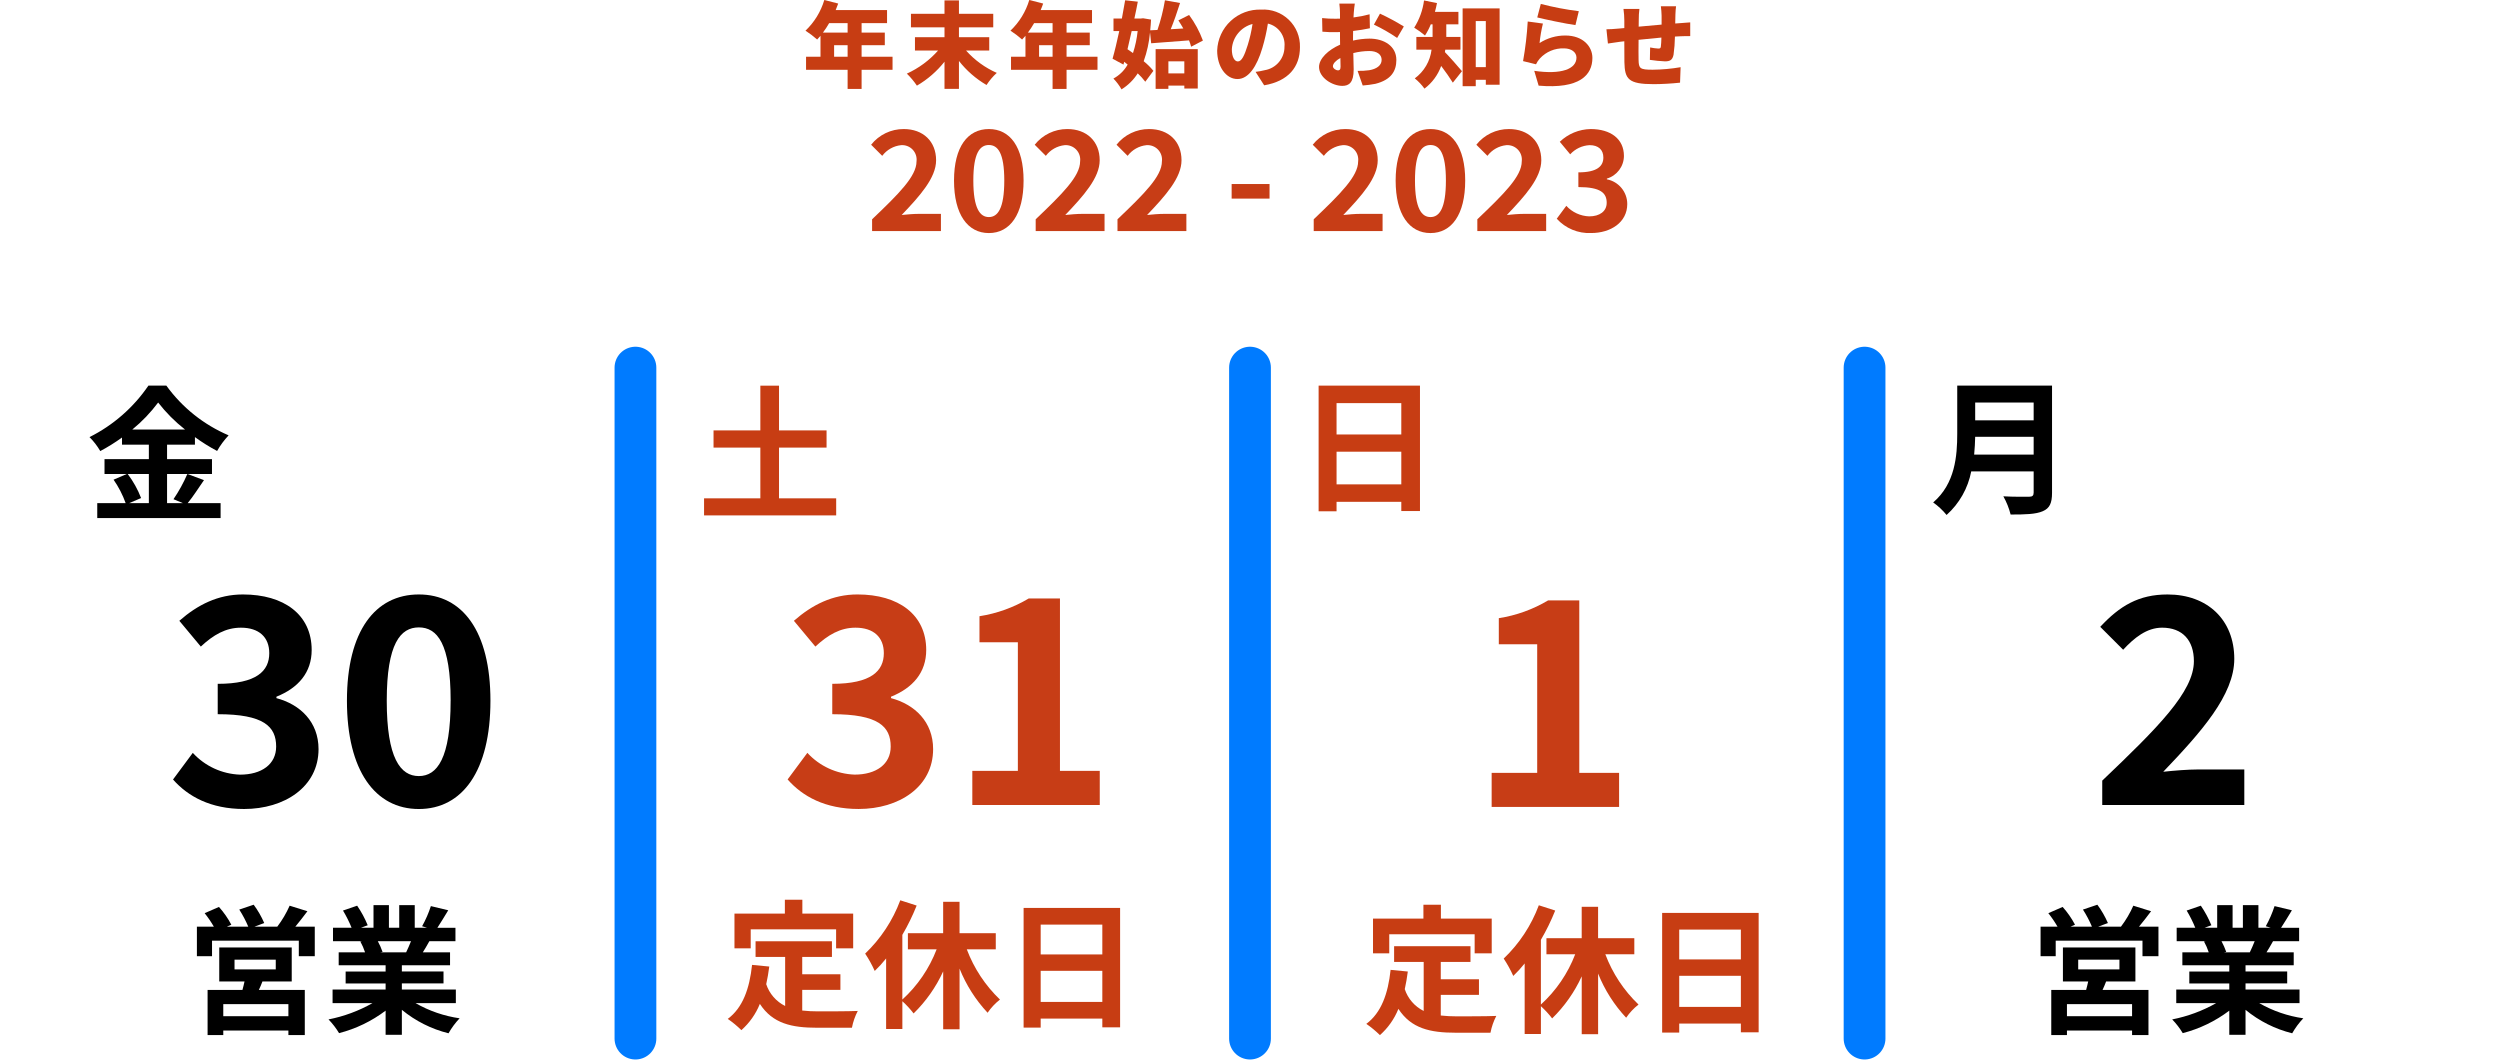
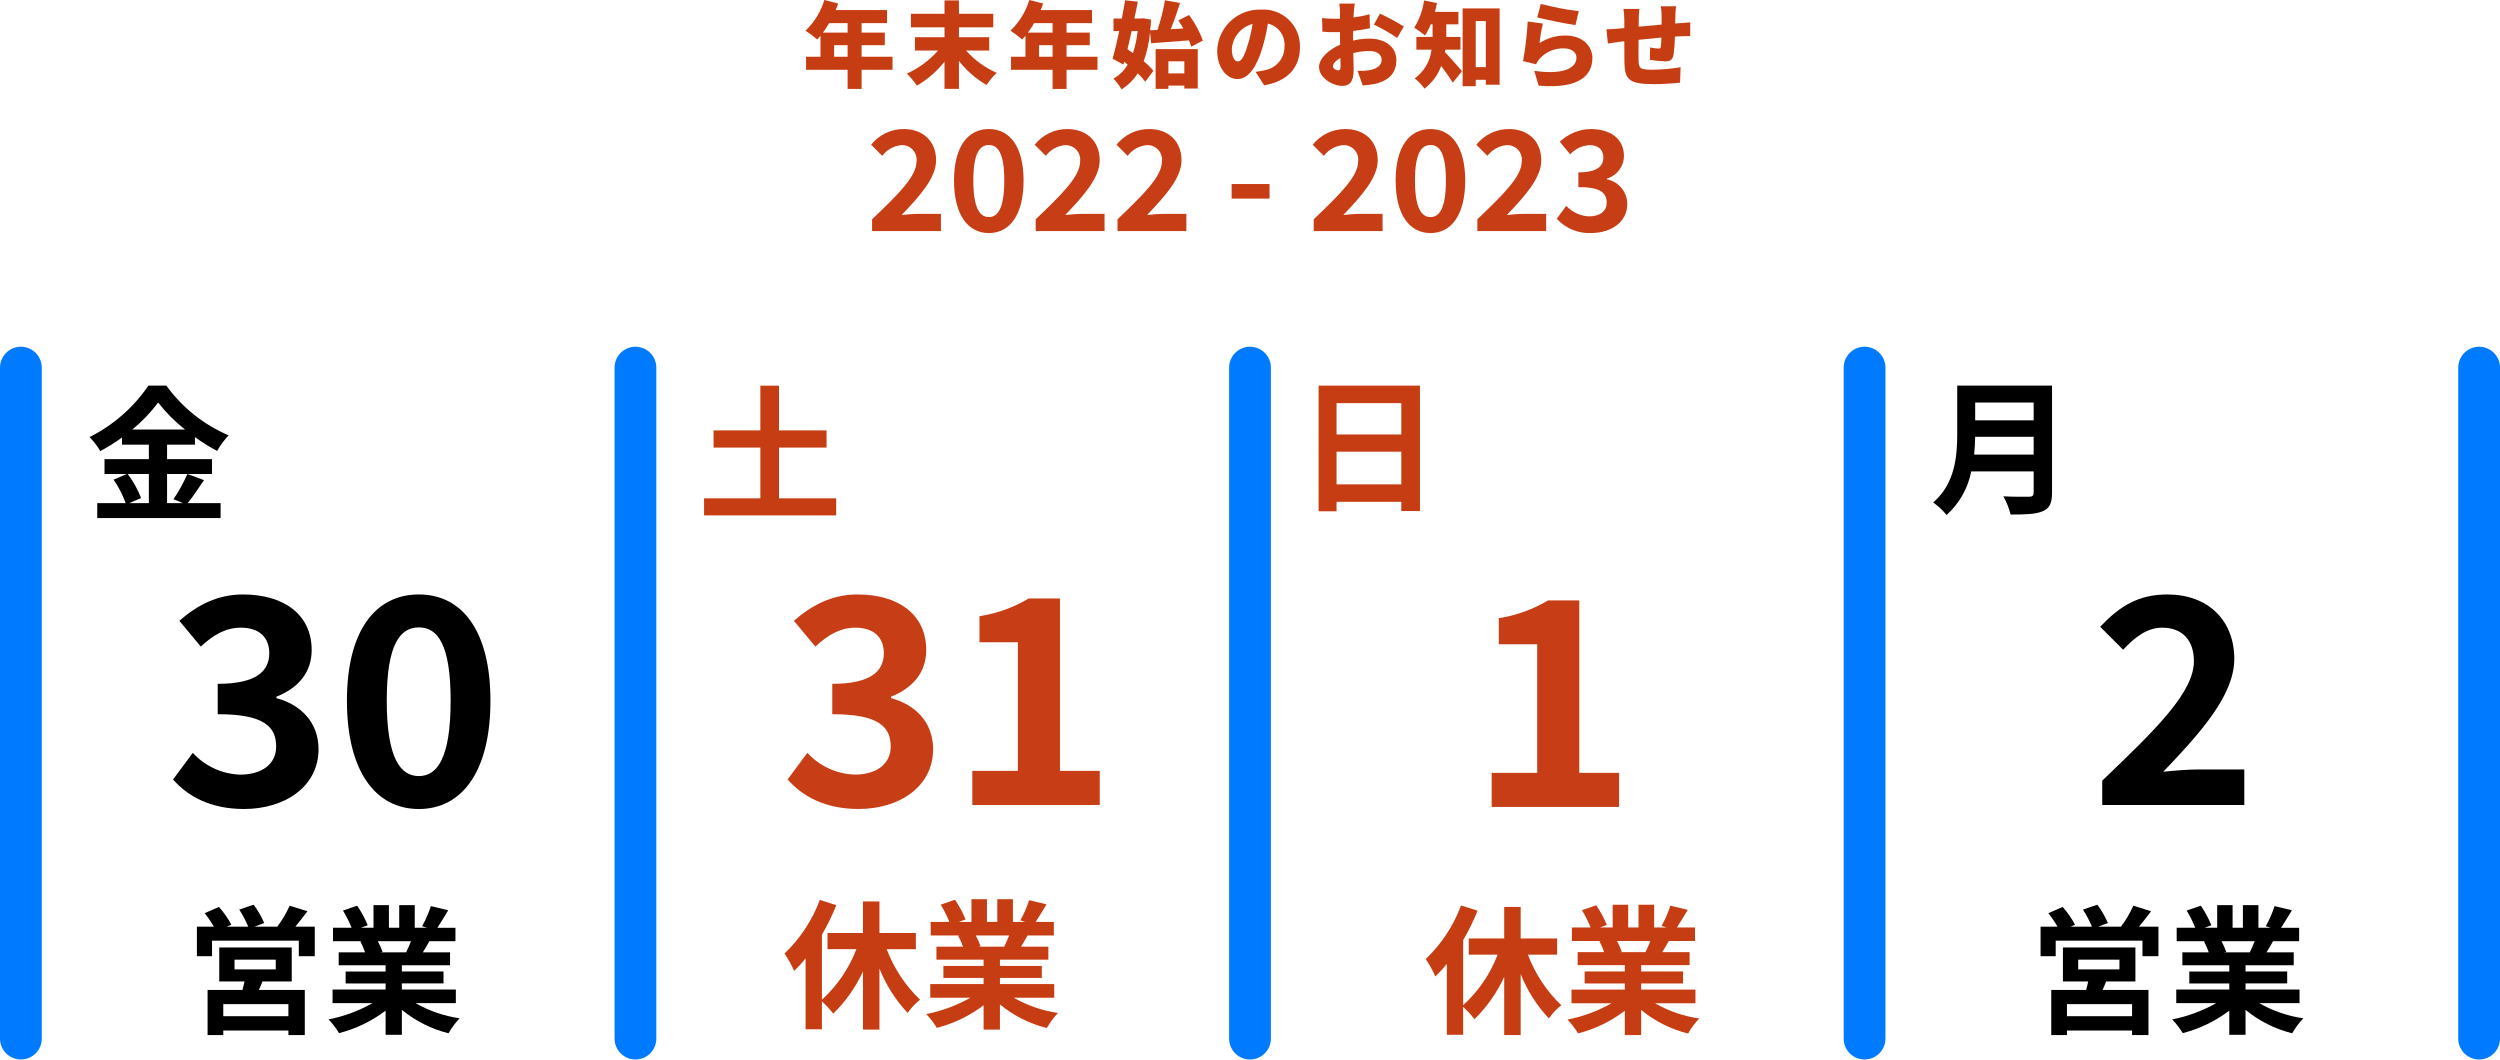
<svg xmlns="http://www.w3.org/2000/svg" width="419" height="177.57" viewBox="0 0 419 177.57">
  <defs>
    <clipPath id="clip-path">
      <rect id="Rectangle_2" data-name="Rectangle 2" width="126.73" height="17.429" transform="translate(0 0)" fill="#c73d16" />
    </clipPath>
    <clipPath id="clip-path-2">
      <rect id="Rectangle_3" data-name="Rectangle 3" width="53.2" height="35.96" fill="none" />
+     </clipPath>
+     <clipPath id="clip-path-3">
+       <rect id="Rectangle_4" data-name="Rectangle 4" width="45.834" height="21.85" fill="none" />
    </clipPath>
  </defs>
  <g id="Group_33" data-name="Group 33" transform="translate(-755 -321.37)">
    <g id="Group_22" data-name="Group 22" transform="translate(-5.124 -30.63)">
      <path id="Path_15" data-name="Path 15" d="M288.714,11.7h-5.186v3.2h-2.344V11.7h-6.966V9.513h2.421V6c-.187.219-.376.437-.562.625a15.658,15.658,0,0,0-1.953-1.484A11.708,11.708,0,0,0,277.279,0l2.328.594c-.125.359-.265.734-.422,1.093h8.608V3.874h-4.265V5.467h3.889V7.576h-3.889V9.513h5.186ZM278.092,3.874a15.621,15.621,0,0,1-1.047,1.593h4.139V3.874Zm3.092,3.7H278.92V9.513h2.264Z" transform="translate(621 352)" fill="#c73d13" />
      <path id="Path_16" data-name="Path 16" d="M301.45,8.469a14.99,14.99,0,0,0,5.155,3.749,10.239,10.239,0,0,0-1.719,2.03,16.3,16.3,0,0,1-4.624-4.03V14.9h-2.42V10.343a16.49,16.49,0,0,1-4.625,4.015,12.925,12.925,0,0,0-1.686-2.015,15.622,15.622,0,0,0,5.233-3.874H292.89V6.235h4.952V4.58h-5.624V2.314h5.624V.065h2.42V2.314h5.749V4.58h-5.749V6.235h5.077V8.469Z" transform="translate(620.581 351.998)" fill="#c73d13" />
      <path id="Path_17" data-name="Path 17" d="M323.914,11.7h-5.186v3.2h-2.343V11.7h-6.967V9.513h2.421V6c-.187.219-.375.437-.562.625a15.651,15.651,0,0,0-1.953-1.484A11.718,11.718,0,0,0,312.48,0l2.327.594c-.124.359-.265.734-.422,1.093h8.608V3.874h-4.265V5.467h3.889V7.576h-3.889V9.513h5.186ZM313.292,3.874a15.454,15.454,0,0,1-1.047,1.593h4.14V3.874Zm3.093,3.7h-2.264V9.513h2.264Z" transform="translate(620.152 352)" fill="#c73d13" />
      <path id="Path_18" data-name="Path 18" d="M333.139,5.406a19.507,19.507,0,0,1-1.062,4.858,10.594,10.594,0,0,1,1.624,1.609L332.343,13.7a10.824,10.824,0,0,0-1.265-1.406,8.6,8.6,0,0,1-2.718,2.687A8.792,8.792,0,0,0,327,13.169a6.029,6.029,0,0,0,2.389-2.342c-.186-.156-.389-.312-.578-.468l-.125.468-1.828-.985c.36-1.249.75-2.905,1.125-4.639h-.968V3.109h1.405c.2-1.062.39-2.092.547-3.061l2.124.234c-.171.907-.359,1.859-.577,2.827h1.061l.391-.046,1.343.219c-.03.625-.077,1.218-.141,1.8l1.218-.062A31.675,31.675,0,0,0,335.639.048l2.53.454c-.468,1.5-1.031,3.093-1.561,4.4l2.109-.125c-.266-.468-.547-.937-.829-1.358l1.8-.907A17.333,17.333,0,0,1,342,6.8l-1.968,1.031a8.437,8.437,0,0,0-.36-1.062c-2.233.187-4.576.359-6.341.484Zm-3.077-.2c-.235,1.047-.468,2.078-.7,3.046.3.2.609.407.921.641a17.613,17.613,0,0,0,.781-3.687Zm4.015,3.031h7.06v6.607h-2.249v-.5h-2.672V14.9h-2.139Zm2.139,4.061h2.671V10.279h-2.671Z" transform="translate(619.73 351.999)" fill="#c73d13" />
      <path id="Path_19" data-name="Path 19" d="M352.7,14.334l-1.437-2.25a11.7,11.7,0,0,0,1.531-.281,3.956,3.956,0,0,0,3.312-3.936,3.619,3.619,0,0,0-2.781-3.874A31.1,31.1,0,0,1,352.4,8.07c-.921,3.124-2.328,5.217-4.17,5.217-1.938,0-3.406-2.093-3.406-4.764A7.125,7.125,0,0,1,352.2,1.649a6.123,6.123,0,0,1,6.5,6.3c0,3.3-1.936,5.7-6,6.389m-4.405-4c.626,0,1.094-.953,1.656-2.765a23.324,23.324,0,0,0,.8-3.515,4.659,4.659,0,0,0-3.468,4.218c0,1.359.468,2.062,1.015,2.062" transform="translate(619.297 351.96)" fill="#c73d13" />
      <path id="Path_20" data-name="Path 20" d="M368.143,2.14l-.047.8a19.7,19.7,0,0,0,2.7-.531l.047,2.343c-.859.187-1.858.344-2.812.453-.016.328-.016.656-.016,1v.61a13.224,13.224,0,0,1,2.749-.328c2.468,0,4.515,1.265,4.515,3.577,0,1.828-.844,3.328-3.514,4a17.65,17.65,0,0,1-2.126.281l-.858-2.452a11.894,11.894,0,0,0,1.953-.109c1.2-.2,2.077-.781,2.077-1.734,0-.921-.781-1.484-2.077-1.484a11.3,11.3,0,0,0-2.672.344c.031,1.171.063,2.265.063,2.749,0,2.2-.781,2.749-1.9,2.749-1.687,0-3.906-1.374-3.906-3.171,0-1.406,1.561-2.875,3.53-3.734-.016-.406-.016-.812-.016-1.218V5.388c-.25.016-.468.016-.671.016a20.21,20.21,0,0,1-2.281-.078l-.047-2.281a18.423,18.423,0,0,0,2.249.109c.234,0,.484,0,.749-.016V2.155c0-.328-.061-1.235-.109-1.531h2.593c-.062.3-.14,1.11-.172,1.516m-2.671,9.669c.234,0,.453-.062.453-.609,0-.3-.016-.829-.03-1.469-.782.437-1.251.953-1.251,1.39,0,.376.532.688.829.688m11.06-7.357-1.124,1.922a29.007,29.007,0,0,0-3.891-2.234L372.533,2.3a38.512,38.512,0,0,1,4,2.156" transform="translate(618.875 351.985)" fill="#c73d13" />
      <path id="Path_21" data-name="Path 21" d="M383.87,8.328a3.158,3.158,0,0,1-.062.406c.828.843,2.452,2.7,2.858,3.2l-1.53,1.922c-.5-.812-1.25-1.875-1.953-2.8a8.258,8.258,0,0,1-2.8,3.8,8.913,8.913,0,0,0-1.625-1.718,7,7,0,0,0,2.813-4.811h-2.547V6.188h2.718V4.079h-.3a10.932,10.932,0,0,1-.969,1.875,14.132,14.132,0,0,0-1.811-1.313A11.243,11.243,0,0,0,380.309.08l2.17.438c-.093.484-.2.984-.343,1.468h3.936V4.079h-2.031V6.188h2.374v2.14Zm9.107-6.92V14.2h-2.312v-.828h-1.687v1.077h-2.2V1.408Zm-2.312,2.125h-1.687v7.717h1.687Z" transform="translate(618.482 351.998)" fill="#c73d13" />
      <path id="Path_22" data-name="Path 22" d="M400.123,7.233a7.869,7.869,0,0,1,4.326-1.265c2.938,0,4.53,1.827,4.53,3.748,0,2.89-2.139,5.248-9.012,4.655l-.734-2.484c4.56.671,7.076-.312,7.076-2.218,0-.89-.844-1.547-2.094-1.547a5.242,5.242,0,0,0-4.045,1.7,3.937,3.937,0,0,0-.641.969l-2.17-.532a56.728,56.728,0,0,0,.781-6.639l2.546.344a24.133,24.133,0,0,0-.562,3.264M406.7,1.891l-.562,2.328c-1.641-.219-5.17-.968-6.4-1.281l.594-2.265A49.235,49.235,0,0,0,406.7,1.891" transform="translate(618.031 351.984)" fill="#c73d13" />
      <path id="Path_23" data-name="Path 23" d="M423.237,2.542c-.017.547-.031,1-.031,1.422.3-.017.593-.048.86-.062.437-.032,1.14-.079,1.654-.126v2.3c-.3-.016-1.249.016-1.672.031-.264.017-.562.031-.89.047a24.935,24.935,0,0,1-.233,3.046c-.188.907-.609,1.11-1.454,1.11a24.461,24.461,0,0,1-2.515-.25L419,7.978a9.105,9.105,0,0,0,1.373.187c.267,0,.391-.047.424-.328.047-.375.077-.906.094-1.515-1.25.108-2.625.249-3.828.375-.017,1.327-.017,2.671,0,3.358.03,1.453.218,1.656,2.359,1.656a29.411,29.411,0,0,0,4.686-.423l-.094,2.594a44.071,44.071,0,0,1-4.406.249c-4.279,0-4.856-.859-4.92-3.686-.016-.671-.016-2.093-.016-3.5-.282.031-.516.062-.7.078-.5.062-1.641.234-2.047.3l-.249-2.39c.421,0,1.217-.031,2.14-.125.2-.016.5-.047.859-.078V3.494a14.553,14.553,0,0,0-.142-1.968h2.671a12.917,12.917,0,0,0-.109,1.828c0,.265,0,.672-.015,1.14,1.2-.108,2.562-.233,3.842-.344v-1.5a15.079,15.079,0,0,0-.124-1.578h2.546c-.047.234-.094,1.016-.109,1.469" transform="translate(617.686 351.974)" fill="#c73d13" />
-     </g>
-     <g id="Group_20" data-name="Group 20" transform="translate(-40.937 -178.927)">
-       <path id="Path_24" data-name="Path 24" d="M96.39,18.663a24.042,24.042,0,0,0,2.652.139c1.257,0,5.1,0,6.655-.07a10.39,10.39,0,0,0-.977,2.816H98.9c-4.281,0-7.469-.7-9.61-4a11.66,11.66,0,0,1-3.1,4.4,16.936,16.936,0,0,0-2.28-1.885c2.513-1.862,3.653-5.073,4.072-9.052l2.885.279c-.139,1.047-.3,2.025-.512,2.955A6.268,6.268,0,0,0,93.527,17.9V9.68H88.57V7.051h12.8V9.68H96.39v2.909h6.4V15.2h-6.4ZM87.756,8.238H85.033V2.42h8.448V.093h2.931V2.42h8.517V8.238h-2.861V5.05H87.756Z" transform="translate(834 651)" fill="#c73d13" />
-       <path id="Path_25" data-name="Path 25" d="M123.97,8.4a22.755,22.755,0,0,0,5.562,8.424,9.868,9.868,0,0,0-2.072,2.21,23.768,23.768,0,0,1-4.7-7.4V21.8h-2.746V12.1a23.636,23.636,0,0,1-4.956,7.05,15.387,15.387,0,0,0-1.885-2.047v4.654H110.45V9.936a20.985,20.985,0,0,1-1.908,2.094,20.13,20.13,0,0,0-1.605-2.909A23.882,23.882,0,0,0,112.824.186l2.746.884a36.721,36.721,0,0,1-2.4,4.91V16.824A22.072,22.072,0,0,0,118.92,8.4H114.1V5.7h5.91V.442h2.746V5.7h6.073V8.4Z" transform="translate(834 651)" fill="#c73d13" />
-       <path id="Path_26" data-name="Path 26" d="M149.666,1.466V21.478h-2.979V20.012H136.355v1.512h-2.862V1.466ZM136.355,9.261h10.332v-5H136.355Zm10.332,2.746H136.355v5.212h10.332Z" transform="translate(834 651)" fill="#c73d13" />
    </g>
    <g id="Group_21" data-name="Group 21" transform="translate(-46 -178)">
      <path id="Path_27" data-name="Path 27" d="M19.756,3.676V8.633H17.08V6.026H2.536V8.633H0V3.676H2.839A18.467,18.467,0,0,0,1.3,1.419L3.7.372A15,15,0,0,1,5.771,3.351l-.745.325H8.609A18.976,18.976,0,0,0,7.1.814L9.518,0a15.708,15.708,0,0,1,1.768,3.071l-1.629.605h3.817A17.38,17.38,0,0,0,15.544.163l2.978.93c-.674.885-1.373,1.815-2.024,2.583Zm-8.773,9.192c-.186.512-.395.977-.6,1.419h7.7V21.85H15.335v-.768H4.421v.768H1.792V14.287H7.633c.116-.465.256-.954.348-1.419H3.746v-5.7H15.894v5.7Zm4.352,3.793H4.421v2.024H15.335ZM6.307,10.843h6.91V9.214H6.307Z" transform="translate(834 651)" />
      <path id="Path_28" data-name="Path 28" d="M36.655,16.5a20.8,20.8,0,0,0,7.377,2.537,12.936,12.936,0,0,0-1.861,2.513,19.861,19.861,0,0,1-7.82-3.933V21.8H31.629V17.755a22.076,22.076,0,0,1-7.8,3.769,12.89,12.89,0,0,0-1.769-2.3A24.475,24.475,0,0,0,29.419,16.5H22.74v-2.28h8.889V13.194h-6.7v-2h6.7V10.145H23.764V7.981h4.421a10.534,10.534,0,0,0-.791-1.815l.28-.046H22.81V3.863h3.118A20.884,20.884,0,0,0,24.485.977L26.859.163a17.612,17.612,0,0,1,1.769,3.281l-1.141.419H29.6V.07h2.583V3.863H33.91V.07h2.6V3.863h2.072l-.838-.256A18.788,18.788,0,0,0,39.215.233l2.909.7c-.652,1.07-1.28,2.117-1.816,2.932h3.026V6.12H38.959c-.372.675-.744,1.3-1.094,1.861h4.562v2.164H34.351v1.048h6.982v2H34.351v1.024H43.4V16.5ZM30.326,6.12a12.47,12.47,0,0,1,.791,1.792l-.4.069h4.351c.279-.558.559-1.233.815-1.861Z" transform="translate(834 651)" />
    </g>
    <path id="Path_39" data-name="Path 39" d="M0,0V112.457" transform="translate(1067.5 382.982)" fill="none" stroke="#007bff" stroke-linecap="round" stroke-width="7" />
    <path id="Path_38" data-name="Path 38" d="M0,0V112.457" transform="translate(964.5 382.982)" fill="none" stroke="#007bff" stroke-linecap="round" stroke-width="7" />
    <path id="Path_40" data-name="Path 40" d="M0,0V112.457" transform="translate(861.5 382.982)" fill="none" stroke="#007bff" stroke-linecap="round" stroke-width="7" />
    <path id="Path_29" data-name="Path 29" d="M19.187,22.729c-.929,1.345-1.882,2.836-2.738,3.862h5.524v2.493H1.3V26.591H6.062a16.82,16.82,0,0,0-2.028-3.935L6.257,21.7H2.517V19.21H9.948V16.79h-4.5v-1.2a31.242,31.242,0,0,1-3.643,2.272A11.385,11.385,0,0,0,0,15.519,26.066,26.066,0,0,0,9.874,6.891H12.88a24.972,24.972,0,0,0,10.437,8.334,13.6,13.6,0,0,0-1.931,2.616,30.8,30.8,0,0,1-3.715-2.322V16.79H13v2.42h7.528V21.7H13v4.888h2.664l-1.589-.66A25.444,25.444,0,0,0,16.4,21.7ZM6.4,21.7a16.488,16.488,0,0,1,2.248,4.033l-2,.855h3.3V21.7Zm9.605-7.455a26.06,26.06,0,0,1-4.5-4.522,25.5,25.5,0,0,1-4.326,4.522Z" transform="translate(770 379.109)" />
    <path id="Path_30" data-name="Path 30" d="M92.776,26.025v2.859H70.632V26.025h9.434V17.519H72.221V14.635h7.846v-7.5h3.129v7.5h7.968v2.884H83.195v8.505Z" transform="translate(802.368 378.869)" fill="#c73d13" />
    <path id="Path_31" data-name="Path 31" d="M169.574.625v21.02h-3.128V20.1H155.593v1.588h-3.006V.625ZM155.593,8.813h10.852V3.558H155.593ZM166.446,11.7H155.594v5.475h10.852Z" transform="translate(823.413 385.375)" fill="#c73d13" />
    <path id="Path_32" data-name="Path 32" d="M239.8,17.965c0,1.76-.415,2.591-1.54,3.079-1.173.513-2.884.562-5.4.562a12.481,12.481,0,0,0-1.222-3.055c1.711.1,3.764.074,4.3.074.587,0,.782-.2.782-.709V14.371H226.258a13.15,13.15,0,0,1-4.131,7.308,11.45,11.45,0,0,0-2.248-2.1c3.69-3.153,4.033-7.821,4.033-11.537V0H239.8Zm-3.08-6.4V8.579h-9.8c-.024.929-.073,1.956-.171,2.983Zm-9.8-5.745h9.8V2.836h-9.8Z" transform="translate(859.121 386)" />
    <path id="Path_35" data-name="Path 35" d="M94.521,48.154h7.633V26.6H95.721V22.231a23.072,23.072,0,0,0,8.257-2.975h5.232v28.9h6.672v5.712H94.521Z" transform="translate(910.479 402.744)" fill="#c73d16" />
    <path id="Path_36" data-name="Path 36" d="M166.759,69.214c9.265-8.832,15.361-14.881,15.361-20.018,0-3.5-1.921-5.616-5.329-5.616-2.592,0-4.7,1.729-6.528,3.7l-3.84-3.84c3.264-3.505,6.433-5.425,11.28-5.425,6.721,0,11.186,4.272,11.186,10.8,0,6.048-5.568,12.289-11.905,18.914,1.776-.193,4.128-.385,5.808-.385h7.777v5.953h-23.81Z" transform="translate(940.577 382.988)" />
    <g id="Group_26" data-name="Group 26" transform="translate(43 -101)">
      <path id="Path_33" data-name="Path 33" d="M0,31.011l3.313-4.465a11.281,11.281,0,0,0,7.92,3.649c3.6,0,6.048-1.728,6.048-4.7,0-3.36-2.063-5.424-9.793-5.424V14.978c6.53,0,8.642-2.16,8.642-5.137,0-2.688-1.729-4.272-4.753-4.272-2.544,0-4.608,1.2-6.721,3.168l-3.6-4.321C4.129,1.729,7.537,0,11.713,0c6.865,0,11.521,3.361,11.521,9.313,0,3.744-2.209,6.337-5.9,7.825v.239c3.984,1.057,7.057,3.985,7.057,8.545,0,6.337-5.712,10.033-12.481,10.033-5.616,0-9.409-2.112-11.9-4.944" transform="translate(844 522)" fill="#c73d16" />
      <path id="Path_34" data-name="Path 34" d="M30.96,29.57h7.633V8.016H32.16V3.648A23.053,23.053,0,0,0,40.417.672h5.232v28.9h6.672v5.713H30.96Z" transform="translate(844 522)" fill="#c73d16" />
    </g>
-     <g id="Group_27" data-name="Group 27" transform="translate(66.083 -178.093)">
-       <path id="Path_24-2" data-name="Path 24" d="M96.39,18.663a24.042,24.042,0,0,0,2.652.139c1.257,0,5.1,0,6.655-.07a10.39,10.39,0,0,0-.977,2.816H98.9c-4.281,0-7.469-.7-9.61-4a11.66,11.66,0,0,1-3.1,4.4,16.936,16.936,0,0,0-2.28-1.885c2.513-1.862,3.653-5.073,4.072-9.052l2.885.279c-.139,1.047-.3,2.025-.512,2.955A6.268,6.268,0,0,0,93.527,17.9V9.68H88.57V7.051h12.8V9.68H96.39v2.909h6.4V15.2h-6.4ZM87.756,8.238H85.033V2.42h8.448V.093h2.931V2.42h8.517V8.238h-2.861V5.05H87.756Z" transform="translate(834 651)" fill="#c73d13" />
-       <path id="Path_25-2" data-name="Path 25" d="M123.97,8.4a22.755,22.755,0,0,0,5.562,8.424,9.868,9.868,0,0,0-2.072,2.21,23.768,23.768,0,0,1-4.7-7.4V21.8h-2.746V12.1a23.636,23.636,0,0,1-4.956,7.05,15.387,15.387,0,0,0-1.885-2.047v4.654H110.45V9.936a20.985,20.985,0,0,1-1.908,2.094,20.13,20.13,0,0,0-1.605-2.909A23.882,23.882,0,0,0,112.824.186l2.746.884a36.721,36.721,0,0,1-2.4,4.91V16.824A22.072,22.072,0,0,0,118.92,8.4H114.1V5.7h5.91V.442h2.746V5.7h6.073V8.4Z" transform="translate(834 651)" fill="#c73d13" />
-       <path id="Path_26-2" data-name="Path 26" d="M149.666,1.466V21.478h-2.979V20.012H136.355v1.512h-2.862V1.466ZM136.355,9.261h10.332v-5H136.355Zm10.332,2.746H136.355v5.212h10.332Z" transform="translate(834 651)" fill="#c73d13" />
-     </g>
    <g id="Group_28" data-name="Group 28" transform="translate(263 -178)">
      <path id="Path_27-2" data-name="Path 27" d="M19.756,3.676V8.633H17.08V6.026H2.536V8.633H0V3.676H2.839A18.467,18.467,0,0,0,1.3,1.419L3.7.372A15,15,0,0,1,5.771,3.351l-.745.325H8.609A18.976,18.976,0,0,0,7.1.814L9.518,0a15.708,15.708,0,0,1,1.768,3.071l-1.629.605h3.817A17.38,17.38,0,0,0,15.544.163l2.978.93c-.674.885-1.373,1.815-2.024,2.583Zm-8.773,9.192c-.186.512-.395.977-.6,1.419h7.7V21.85H15.335v-.768H4.421v.768H1.792V14.287H7.633c.116-.465.256-.954.348-1.419H3.746v-5.7H15.894v5.7Zm4.352,3.793H4.421v2.024H15.335ZM6.307,10.843h6.91V9.214H6.307Z" transform="translate(834 651)" />
      <path id="Path_28-2" data-name="Path 28" d="M36.655,16.5a20.8,20.8,0,0,0,7.377,2.537,12.936,12.936,0,0,0-1.861,2.513,19.861,19.861,0,0,1-7.82-3.933V21.8H31.629V17.755a22.076,22.076,0,0,1-7.8,3.769,12.89,12.89,0,0,0-1.769-2.3A24.475,24.475,0,0,0,29.419,16.5H22.74v-2.28h8.889V13.194h-6.7v-2h6.7V10.145H23.764V7.981h4.421a10.534,10.534,0,0,0-.791-1.815l.28-.046H22.81V3.863h3.118A20.884,20.884,0,0,0,24.485.977L26.859.163a17.612,17.612,0,0,1,1.769,3.281l-1.141.419H29.6V.07h2.583V3.863H33.91V.07h2.6V3.863h2.072l-.838-.256A18.788,18.788,0,0,0,39.215.233l2.909.7c-.652,1.07-1.28,2.117-1.816,2.932h3.026V6.12H38.959c-.372.675-.744,1.3-1.094,1.861h4.562v2.164H34.351v1.048h6.982v2H34.351v1.024H43.4V16.5ZM30.326,6.12a12.47,12.47,0,0,1,.791,1.792l-.4.069h4.351c.279-.558.559-1.233.815-1.861Z" transform="translate(834 651)" />
    </g>
-     <path id="Path_41" data-name="Path 41" d="M0,0V112.457" transform="translate(758.5 382.982)" fill="none" stroke="#007bff" stroke-linecap="round" stroke-width="7" opacity="0" />
-     <path id="Path_42" data-name="Path 42" d="M0,0V112.457" transform="translate(1170.5 382.982)" fill="none" stroke="#007bff" stroke-linecap="round" stroke-width="7" opacity="0" />
+     <path id="Path_41" data-name="Path 41" d="M0,0V112.457" transform="translate(758.5 382.982)" fill="none" stroke="#007bff" stroke-linecap="round" stroke-width="7" />
+     <path id="Path_42" data-name="Path 42" d="M0,0V112.457" transform="translate(1170.5 382.982)" fill="none" stroke="#007bff" stroke-linecap="round" stroke-width="7" />
    <g id="Group_30" data-name="Group 30" transform="translate(901 342.998)">
      <g id="Group_29" data-name="Group 29" clip-path="url(#clip-path)">
        <path id="Path_43" data-name="Path 43" d="M.163,15.125c4.49-4.281,7.446-7.213,7.446-9.7A2.427,2.427,0,0,0,5.026,2.7,4.537,4.537,0,0,0,1.861,4.491L0,2.63A6.933,6.933,0,0,1,5.468,0C8.726,0,10.89,2.071,10.89,5.235c0,2.933-2.7,5.957-5.771,9.169.861-.093,2-.186,2.815-.186H11.7V17.1H.163Z" fill="#c73d16" />
        <path id="Path_44" data-name="Path 44" d="M13.894,8.633C13.894,2.955,16.2,0,19.735,0s5.817,2.979,5.817,8.633c0,5.7-2.28,8.8-5.817,8.8s-5.841-3.1-5.841-8.8m8.424,0c0-4.653-1.094-5.957-2.583-5.957S17.13,3.98,17.13,8.633c0,4.678,1.116,6.12,2.605,6.12s2.583-1.442,2.583-6.12" fill="#c73d16" />
        <path id="Path_45" data-name="Path 45" d="M27.581,15.125c4.49-4.281,7.446-7.213,7.446-9.7A2.427,2.427,0,0,0,32.444,2.7a4.537,4.537,0,0,0-3.165,1.792L27.418,2.63A6.933,6.933,0,0,1,32.886,0c3.258,0,5.422,2.071,5.422,5.235,0,2.933-2.7,5.957-5.771,9.169.861-.093,2-.186,2.815-.186h3.77V17.1H27.581Z" fill="#c73d16" />
        <path id="Path_46" data-name="Path 46" d="M41.291,15.125c4.49-4.281,7.446-7.213,7.446-9.7A2.427,2.427,0,0,0,46.154,2.7a4.537,4.537,0,0,0-3.165,1.792L41.128,2.63A6.933,6.933,0,0,1,46.6,0c3.258,0,5.422,2.071,5.422,5.235,0,2.933-2.7,5.957-5.771,9.169.861-.093,2-.186,2.815-.186h3.77V17.1H41.291Z" fill="#c73d16" />
        <rect id="Rectangle_1" data-name="Rectangle 1" width="6.353" height="2.443" transform="translate(60.423 9.215)" fill="#c73d16" />
        <path id="Path_47" data-name="Path 47" d="M74.179,15.125c4.49-4.281,7.446-7.213,7.446-9.7A2.427,2.427,0,0,0,79.042,2.7a4.537,4.537,0,0,0-3.165,1.792L74.016,2.63A6.933,6.933,0,0,1,79.484,0c3.258,0,5.422,2.071,5.422,5.235,0,2.933-2.7,5.957-5.771,9.169.861-.093,2-.186,2.815-.186h3.77V17.1H74.179Z" fill="#c73d16" />
        <path id="Path_48" data-name="Path 48" d="M87.91,8.633C87.91,2.955,90.214,0,93.751,0s5.817,2.979,5.817,8.633c0,5.7-2.28,8.8-5.817,8.8s-5.841-3.1-5.841-8.8m8.424,0c0-4.653-1.094-5.957-2.583-5.957s-2.6,1.3-2.6,5.957c0,4.678,1.116,6.12,2.6,6.12s2.583-1.442,2.583-6.12" fill="#c73d16" />
        <path id="Path_49" data-name="Path 49" d="M101.6,15.125c4.49-4.281,7.446-7.213,7.446-9.7A2.427,2.427,0,0,0,106.46,2.7a4.537,4.537,0,0,0-3.165,1.792L101.434,2.63A6.933,6.933,0,0,1,106.9,0c3.258,0,5.422,2.071,5.422,5.235,0,2.933-2.7,5.957-5.771,9.169.861-.093,2-.186,2.815-.186h3.77V17.1H101.6Z" fill="#c73d16" />
        <path id="Path_50" data-name="Path 50" d="M114.91,15.032l1.6-2.164a5.469,5.469,0,0,0,3.839,1.768c1.745,0,2.933-.837,2.933-2.28,0-1.629-1-2.63-4.747-2.63V7.26c3.164,0,4.188-1.047,4.188-2.49,0-1.3-.838-2.071-2.3-2.071a4.709,4.709,0,0,0-3.258,1.536l-1.745-2.1A7.666,7.666,0,0,1,120.588,0c3.327,0,5.584,1.629,5.584,4.514a3.992,3.992,0,0,1-2.863,3.793v.117a4.222,4.222,0,0,1,3.421,4.141c0,3.072-2.768,4.863-6.049,4.863a7.319,7.319,0,0,1-5.771-2.4" fill="#c73d16" />
      </g>
    </g>
    <g id="Group_32" data-name="Group 32" transform="translate(784 421)">
      <g id="Group_31" data-name="Group 31" transform="translate(0 0)" clip-path="url(#clip-path-2)">
        <path id="Path_51" data-name="Path 51" d="M0,31.014,3.311,26.55A11.292,11.292,0,0,0,11.232,30.2c3.6,0,6.051-1.727,6.051-4.706,0-3.361-2.065-5.424-9.794-5.424V14.979c6.528,0,8.641-2.16,8.641-5.14,0-2.686-1.729-4.271-4.752-4.271-2.546,0-4.611,1.2-6.722,3.167l-3.6-4.32C4.129,1.727,7.537,0,11.715,0c6.864,0,11.521,3.361,11.521,9.311,0,3.747-2.21,6.34-5.907,7.826v.241c3.986,1.056,7.058,3.984,7.058,8.546,0,6.336-5.711,10.033-12.48,10.033C6.289,35.958,2.5,33.845,0,31.014" transform="translate(0 0.001)" />
        <path id="Path_52" data-name="Path 52" d="M14.127,17.812C14.127,6.1,18.881,0,26.178,0s12,6.146,12,17.812c0,11.762-4.7,18.148-12,18.148S14.127,29.574,14.127,17.812m17.381,0c0-9.6-2.257-12.291-5.329-12.291S20.8,8.21,20.8,17.812c0,9.65,2.3,12.627,5.375,12.627s5.329-2.977,5.329-12.627" transform="translate(15.02 0.001)" />
      </g>
    </g>
+     <g id="Group_34" data-name="Group 34" transform="translate(886.487 472.076)" clip-path="url(#clip-path-3)">
+       <path id="Path_53" data-name="Path 53" d="M17.124,8.375a22.877,22.877,0,0,0,5.592,8.469,9.921,9.921,0,0,0-2.083,2.222,23.9,23.9,0,0,1-4.725-7.439V21.849H13.147V12.095a23.762,23.762,0,0,1-4.982,7.088,15.47,15.47,0,0,0-1.9-2.058V21.8H3.532V9.919a21.1,21.1,0,0,1-1.918,2.105A20.238,20.238,0,0,0,0,9.1,24.009,24.009,0,0,0,5.918.117l2.761.889a36.917,36.917,0,0,1-2.41,4.936v10.9a22.19,22.19,0,0,0,5.778-8.469H7.205V5.661h5.942V.374h2.761V5.661h6.105V8.375Z" transform="translate(0 0.001)" fill="#c73d13" />
+       <path id="Path_54" data-name="Path 54" d="M38.292,16.516a20.916,20.916,0,0,0,7.416,2.551,13.006,13.006,0,0,0-1.871,2.526,19.967,19.967,0,0,1-7.862-3.954V21.85H33.239V17.779A22.194,22.194,0,0,1,25.4,21.569a12.958,12.958,0,0,0-1.778-2.315,24.605,24.605,0,0,0,7.393-2.738H24.3V14.224h8.936V13.194H26.5V11.182h6.737V10.129H25.332V7.953h4.445a10.59,10.59,0,0,0-.8-1.825l.281-.046h-4.89V3.813h3.135a21,21,0,0,0-1.451-2.9L28.444.093a17.706,17.706,0,0,1,1.778,3.3l-1.147.421H31.2V0h2.6V3.813h1.732V0h2.619V3.813h2.083l-.842-.257A18.887,18.887,0,0,0,40.866.164l2.925.7c-.655,1.076-1.287,2.128-1.826,2.948h3.042V6.082h-4.4c-.374.679-.748,1.31-1.1,1.871h4.586v2.176H35.976v1.054h7.019v2.012H35.976v1.029h9.1v2.292ZM31.929,6.082a12.537,12.537,0,0,1,.8,1.8l-.4.069H36.7c.28-.561.562-1.24.819-1.871Z" transform="translate(0.126 0)" fill="#c73d13" />
+     </g>
+     <g id="Group_35" data-name="Group 35" transform="translate(993.957 473)" clip-path="url(#clip-path-3)">
+       <path id="Path_55" data-name="Path 55" d="M17.124,8.375a22.877,22.877,0,0,0,5.592,8.469,9.921,9.921,0,0,0-2.083,2.222,23.9,23.9,0,0,1-4.725-7.439V21.849H13.147V12.095a23.762,23.762,0,0,1-4.982,7.088,15.47,15.47,0,0,0-1.9-2.058V21.8H3.532V9.919a21.1,21.1,0,0,1-1.918,2.105A20.238,20.238,0,0,0,0,9.1,24.009,24.009,0,0,0,5.918.117l2.761.889a36.917,36.917,0,0,1-2.41,4.936v10.9a22.19,22.19,0,0,0,5.778-8.469H7.205V5.661h5.942V.374h2.761V5.661h6.105V8.375Z" transform="translate(0 0.001)" fill="#c73d13" />
+       <path id="Path_56" data-name="Path 56" d="M38.292,16.516a20.916,20.916,0,0,0,7.416,2.551,13.006,13.006,0,0,0-1.871,2.526,19.967,19.967,0,0,1-7.862-3.954V21.85H33.239V17.779A22.194,22.194,0,0,1,25.4,21.569a12.958,12.958,0,0,0-1.778-2.315,24.605,24.605,0,0,0,7.393-2.738H24.3V14.224h8.936V13.194H26.5V11.182h6.737V10.129H25.332V7.953h4.445a10.59,10.59,0,0,0-.8-1.825l.281-.046h-4.89V3.813h3.135a21,21,0,0,0-1.451-2.9L28.444.093a17.706,17.706,0,0,1,1.778,3.3l-1.147.421H31.2V0h2.6V3.813h1.732V0h2.619V3.813h2.083l-.842-.257A18.887,18.887,0,0,0,40.866.164l2.925.7c-.655,1.076-1.287,2.128-1.826,2.948h3.042V6.082h-4.4c-.374.679-.748,1.31-1.1,1.871h4.586v2.176H35.976v1.054h7.019v2.012H35.976v1.029h9.1v2.292ZM31.929,6.082a12.537,12.537,0,0,1,.8,1.8l-.4.069H36.7c.28-.561.562-1.24.819-1.871Z" transform="translate(0.126 0)" fill="#c73d13" />
+     </g>
  </g>
</svg>
